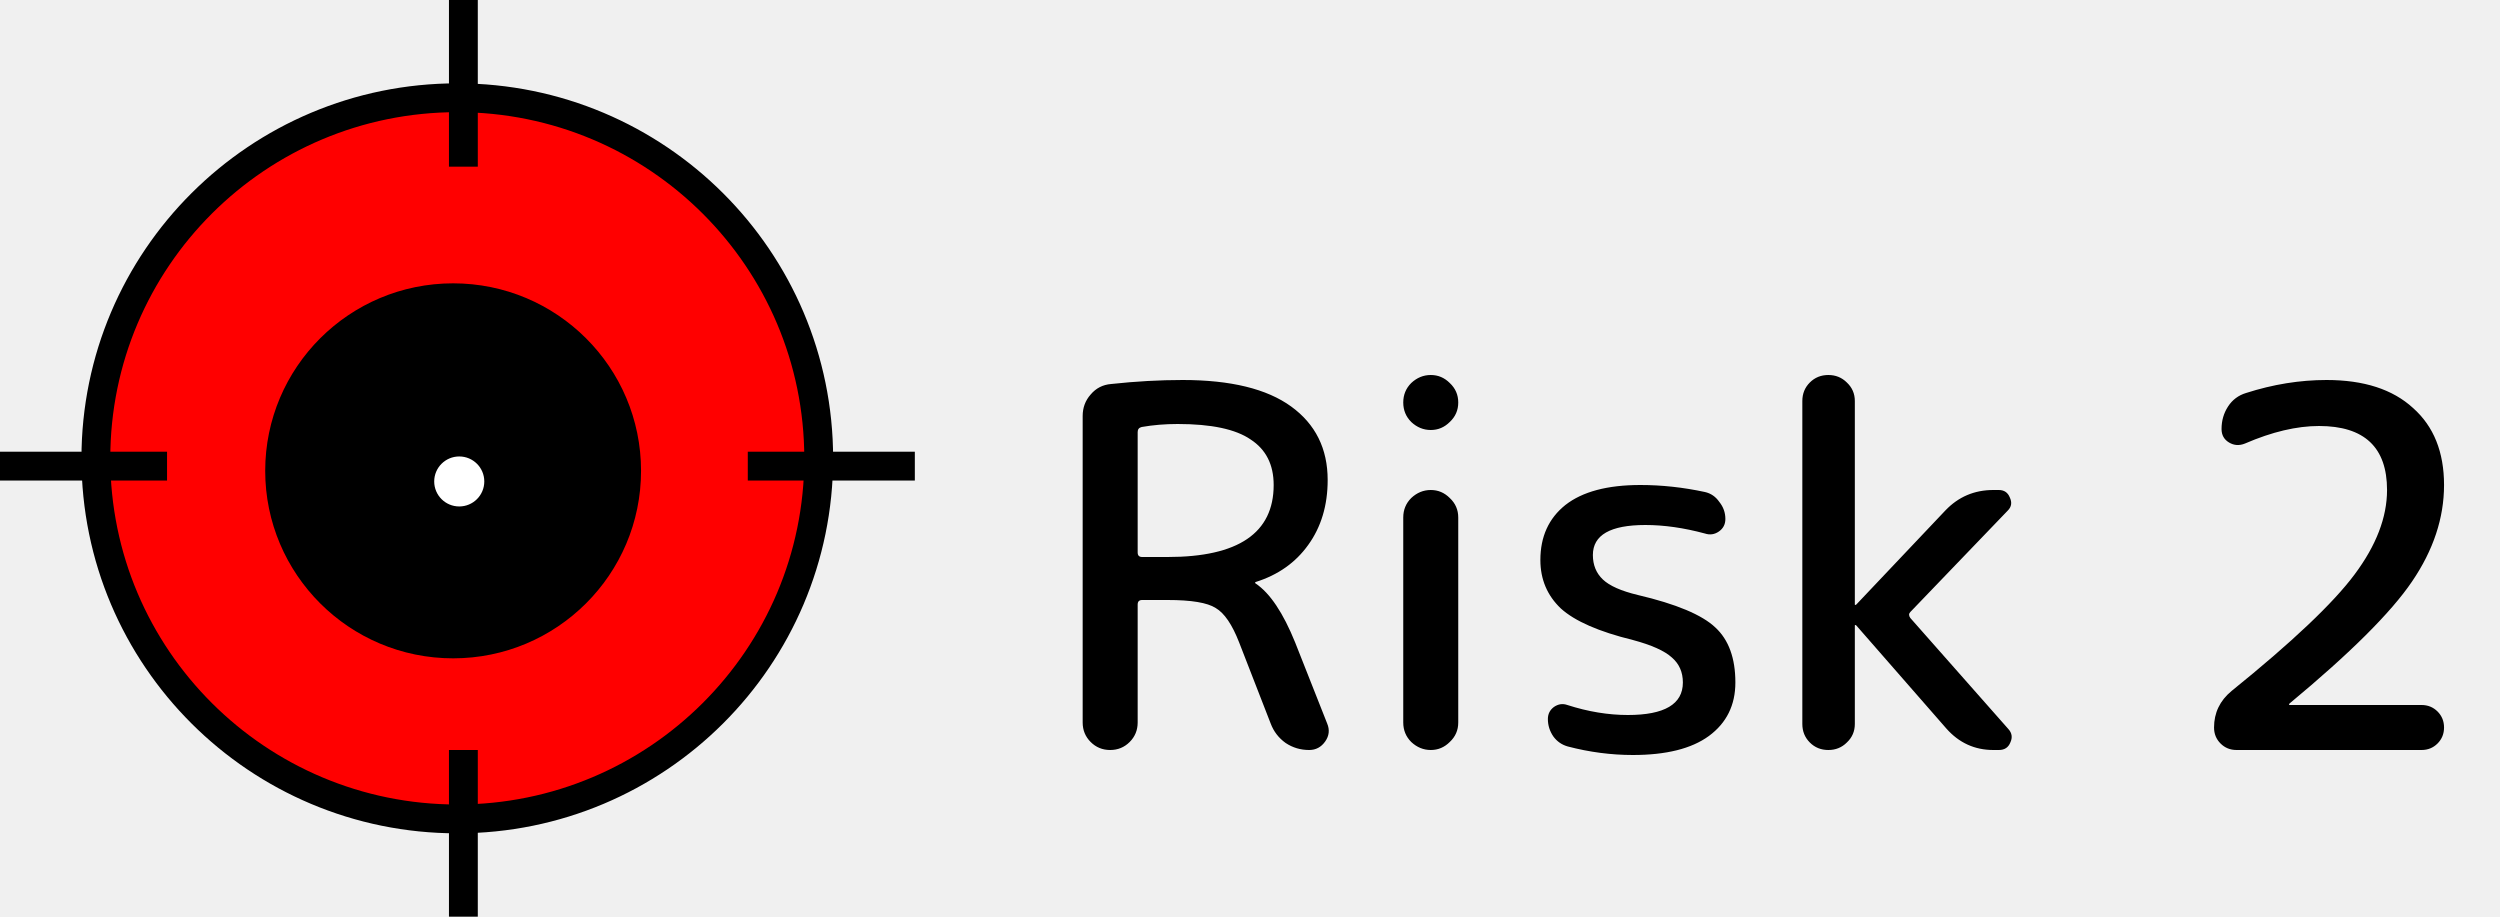
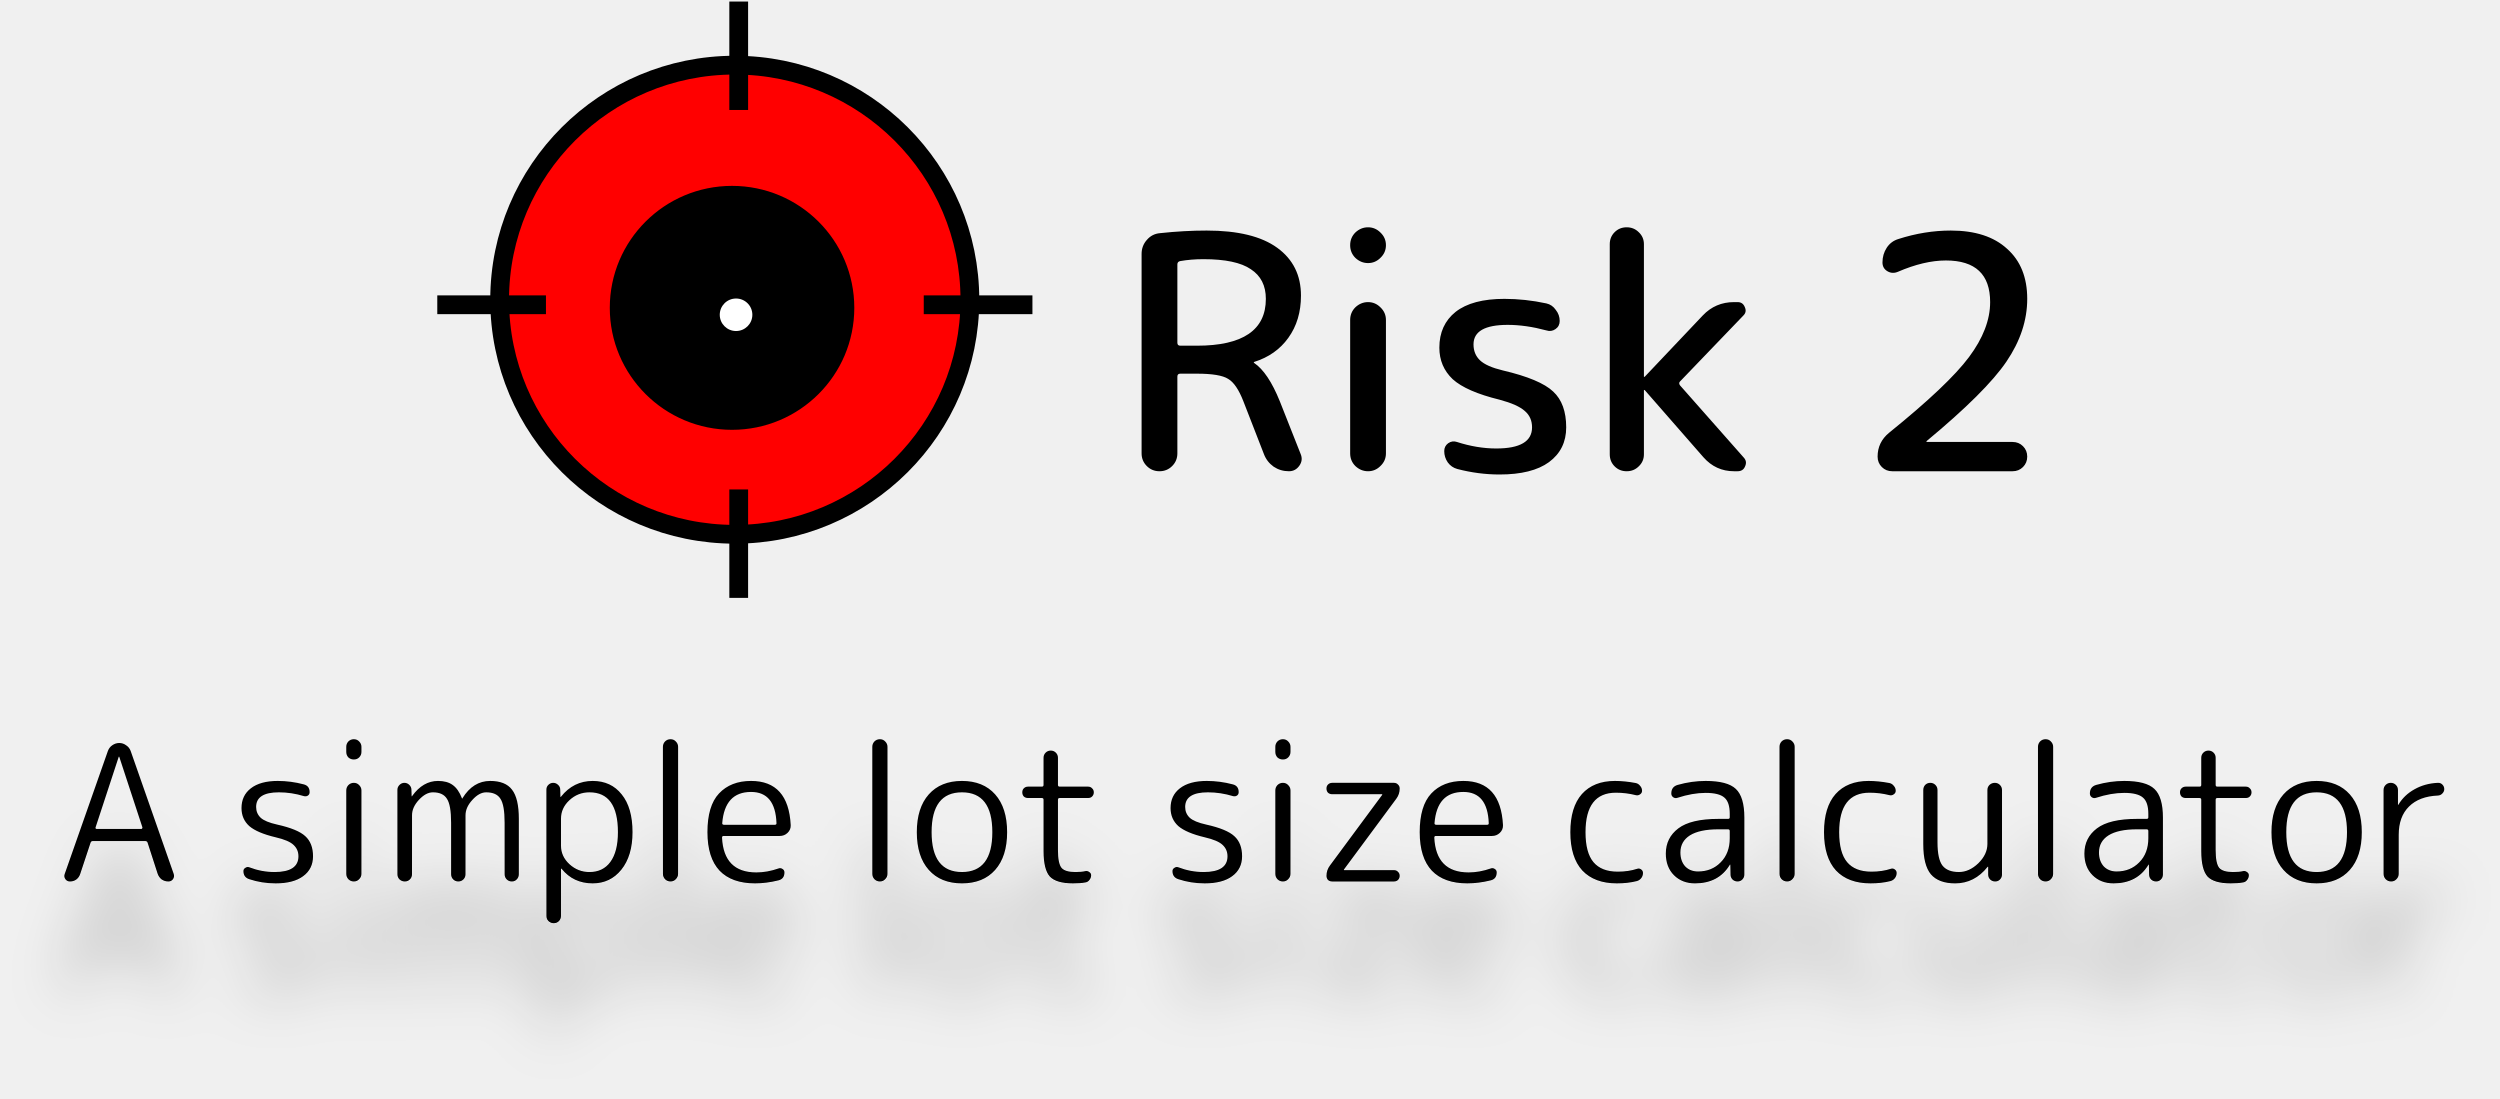
- <svg xmlns="http://www.w3.org/2000/svg" width="60" height="22" viewBox="0 0 60 22" fill="none">
-   <path d="M19.649 11C19.649 15.779 15.766 19.654 10.975 19.654C6.184 19.654 2.301 15.779 2.301 11C2.301 6.221 6.184 2.346 10.975 2.346C15.766 2.346 19.649 6.221 19.649 11Z" fill="#FF0000" stroke="black" stroke-width="0.692" />
-   <path d="M15.039 11.3C15.039 13.593 13.175 15.454 10.875 15.454C8.574 15.454 6.711 13.593 6.711 11.3C6.711 9.007 8.574 7.146 10.875 7.146C13.175 7.146 15.039 9.007 15.039 11.3Z" fill="black" stroke="black" stroke-width="0.692" />
-   <line x1="17.947" y1="11.187" x2="21.956" y2="11.187" stroke="black" stroke-width="0.692" />
-   <line x1="11.121" y1="18" x2="11.121" y2="22" stroke="black" stroke-width="0.692" />
-   <line y1="11.187" x2="4.009" y2="11.187" stroke="black" stroke-width="0.692" />
-   <line x1="11.121" x2="11.121" y2="4" stroke="black" stroke-width="0.692" />
-   <ellipse cx="11.022" cy="11.555" rx="0.601" ry="0.6" fill="white" />
-   <path d="M27.304 10.368V13.26C27.304 13.332 27.34 13.368 27.412 13.368H28.024C29.72 13.368 30.568 12.792 30.568 11.64C30.568 11.152 30.384 10.788 30.016 10.548C29.656 10.3 29.072 10.176 28.264 10.176C27.96 10.176 27.672 10.2 27.4 10.248C27.336 10.264 27.304 10.304 27.304 10.368ZM27.112 17.808C26.984 17.936 26.828 18 26.644 18C26.46 18 26.304 17.936 26.176 17.808C26.048 17.68 25.984 17.524 25.984 17.34V9.984C25.984 9.784 26.048 9.612 26.176 9.468C26.304 9.316 26.468 9.232 26.668 9.216C27.26 9.152 27.832 9.12 28.384 9.12C29.536 9.12 30.404 9.332 30.988 9.756C31.572 10.18 31.864 10.768 31.864 11.52C31.864 12.128 31.708 12.648 31.396 13.08C31.092 13.504 30.672 13.8 30.136 13.968C30.128 13.968 30.124 13.972 30.124 13.98C30.124 13.996 30.128 14.004 30.136 14.004C30.48 14.236 30.796 14.708 31.084 15.42L31.852 17.364C31.916 17.516 31.9 17.66 31.804 17.796C31.708 17.932 31.58 18 31.42 18C31.212 18 31.024 17.944 30.856 17.832C30.688 17.712 30.568 17.556 30.496 17.364L29.74 15.42C29.572 14.988 29.384 14.712 29.176 14.592C28.976 14.464 28.592 14.4 28.024 14.4H27.412C27.34 14.4 27.304 14.436 27.304 14.508V17.34C27.304 17.524 27.24 17.68 27.112 17.808ZM33.678 9.66C33.678 9.476 33.742 9.32 33.87 9.192C34.007 9.064 34.163 9 34.339 9C34.514 9 34.666 9.064 34.794 9.192C34.931 9.32 34.998 9.476 34.998 9.66C34.998 9.844 34.931 10 34.794 10.128C34.666 10.256 34.514 10.32 34.339 10.32C34.163 10.32 34.007 10.256 33.87 10.128C33.742 10 33.678 9.844 33.678 9.66ZM34.794 17.808C34.666 17.936 34.514 18 34.339 18C34.163 18 34.007 17.936 33.87 17.808C33.742 17.68 33.678 17.524 33.678 17.34V12.42C33.678 12.236 33.742 12.08 33.87 11.952C34.007 11.824 34.163 11.76 34.339 11.76C34.514 11.76 34.666 11.824 34.794 11.952C34.931 12.08 34.998 12.236 34.998 12.42V17.34C34.998 17.524 34.931 17.68 34.794 17.808ZM39.189 15.36C38.373 15.16 37.797 14.908 37.461 14.604C37.133 14.292 36.969 13.904 36.969 13.44C36.969 12.88 37.169 12.44 37.569 12.12C37.977 11.8 38.577 11.64 39.369 11.64C39.881 11.64 40.397 11.696 40.917 11.808C41.061 11.84 41.177 11.92 41.265 12.048C41.361 12.168 41.409 12.304 41.409 12.456C41.409 12.584 41.357 12.684 41.253 12.756C41.149 12.828 41.037 12.844 40.917 12.804C40.413 12.668 39.937 12.6 39.489 12.6C38.649 12.6 38.229 12.84 38.229 13.32C38.229 13.56 38.309 13.756 38.469 13.908C38.629 14.06 38.909 14.184 39.309 14.28C40.229 14.496 40.849 14.756 41.169 15.06C41.489 15.356 41.649 15.796 41.649 16.38C41.649 16.924 41.437 17.352 41.013 17.664C40.597 17.968 39.989 18.12 39.189 18.12C38.669 18.12 38.149 18.052 37.629 17.916C37.485 17.876 37.369 17.796 37.281 17.676C37.193 17.548 37.149 17.408 37.149 17.256C37.149 17.136 37.197 17.04 37.293 16.968C37.397 16.896 37.505 16.88 37.617 16.92C38.113 17.08 38.597 17.16 39.069 17.16C39.949 17.16 40.389 16.9 40.389 16.38C40.389 16.132 40.301 15.932 40.125 15.78C39.949 15.62 39.637 15.48 39.189 15.36ZM44.324 17.82C44.204 17.94 44.056 18 43.88 18C43.704 18 43.556 17.94 43.436 17.82C43.316 17.7 43.256 17.552 43.256 17.376V9.624C43.256 9.448 43.316 9.3 43.436 9.18C43.556 9.06 43.704 9 43.88 9C44.056 9 44.204 9.06 44.324 9.18C44.452 9.3 44.516 9.448 44.516 9.624V14.508C44.516 14.516 44.52 14.52 44.528 14.52L44.552 14.508L46.688 12.252C47 11.924 47.384 11.76 47.84 11.76H47.972C48.1 11.76 48.188 11.82 48.236 11.94C48.292 12.06 48.276 12.164 48.188 12.252L45.848 14.688C45.808 14.728 45.808 14.776 45.848 14.832L48.2 17.496C48.288 17.592 48.304 17.7 48.248 17.82C48.2 17.94 48.108 18 47.972 18H47.84C47.392 18 47.016 17.828 46.712 17.484L44.552 15.012C44.544 15.004 44.536 15 44.528 15C44.52 15 44.516 15.004 44.516 15.012V17.376C44.516 17.552 44.452 17.7 44.324 17.82ZM54.949 16.884C54.941 16.892 54.937 16.9 54.937 16.908C54.937 16.916 54.941 16.92 54.949 16.92H58.117C58.269 16.92 58.397 16.972 58.501 17.076C58.605 17.18 58.657 17.308 58.657 17.46C58.657 17.612 58.605 17.74 58.501 17.844C58.397 17.948 58.269 18 58.117 18H53.677C53.525 18 53.397 17.948 53.293 17.844C53.189 17.74 53.137 17.612 53.137 17.46C53.137 17.108 53.277 16.816 53.557 16.584C55.013 15.408 55.997 14.476 56.509 13.788C57.029 13.092 57.289 12.416 57.289 11.76C57.289 10.736 56.745 10.224 55.657 10.224C55.121 10.224 54.529 10.364 53.881 10.644C53.745 10.7 53.617 10.692 53.497 10.62C53.377 10.548 53.317 10.44 53.317 10.296C53.317 10.096 53.369 9.916 53.473 9.756C53.577 9.596 53.721 9.488 53.905 9.432C54.553 9.224 55.197 9.12 55.837 9.12C56.733 9.12 57.425 9.344 57.913 9.792C58.409 10.232 58.657 10.848 58.657 11.64C58.657 12.432 58.401 13.204 57.889 13.956C57.385 14.7 56.405 15.676 54.949 16.884Z" fill="black" />
+ <svg xmlns="http://www.w3.org/2000/svg" width="173" height="76" viewBox="0 0 173 76" fill="none">
+   <path d="M67.116 20.74C67.116 29.703 59.833 36.972 50.846 36.972C41.858 36.972 34.575 29.703 34.575 20.74C34.575 11.777 41.858 4.508 50.846 4.508C59.833 4.508 67.116 11.777 67.116 20.74Z" fill="#FF0000" stroke="black" stroke-width="1.299" />
+   <path d="M58.468 21.303C58.468 25.604 54.973 29.094 50.658 29.094C46.343 29.094 42.847 25.604 42.847 21.303C42.847 17.001 46.343 13.512 50.658 13.512C54.973 13.512 58.468 17.001 58.468 21.303Z" fill="black" stroke="black" stroke-width="1.299" />
+   <line x1="63.924" y1="21.09" x2="71.444" y2="21.09" stroke="black" stroke-width="1.299" />
+   <line x1="51.119" y1="33.87" x2="51.119" y2="41.373" stroke="black" stroke-width="1.299" />
+   <line x1="30.26" y1="21.09" x2="37.78" y2="21.09" stroke="black" stroke-width="1.299" />
+   <line x1="51.119" y1="0.107" x2="51.119" y2="7.61" stroke="black" stroke-width="1.299" />
+   <ellipse cx="50.935" cy="21.782" rx="1.128" ry="1.125" fill="white" />
+   <path d="M81.474 18.295V23.719C81.474 23.854 81.542 23.922 81.677 23.922H82.825C86.006 23.922 87.597 22.841 87.597 20.681C87.597 19.765 87.251 19.083 86.561 18.632C85.886 18.167 84.79 17.935 83.275 17.935C82.705 17.935 82.164 17.98 81.654 18.07C81.534 18.1 81.474 18.175 81.474 18.295ZM81.114 32.25C80.874 32.49 80.581 32.61 80.236 32.61C79.891 32.61 79.599 32.49 79.358 32.25C79.118 32.01 78.998 31.717 78.998 31.372V17.575C78.998 17.199 79.118 16.877 79.358 16.607C79.599 16.322 79.906 16.164 80.281 16.134C81.392 16.014 82.465 15.954 83.5 15.954C85.661 15.954 87.289 16.352 88.384 17.147C89.48 17.942 90.027 19.045 90.027 20.456C90.027 21.596 89.735 22.571 89.15 23.382C88.579 24.177 87.791 24.732 86.786 25.047C86.771 25.047 86.764 25.055 86.764 25.07C86.764 25.1 86.771 25.115 86.786 25.115C87.431 25.55 88.024 26.435 88.564 27.771L90.005 31.417C90.125 31.702 90.095 31.972 89.915 32.227C89.735 32.483 89.495 32.61 89.195 32.61C88.804 32.61 88.452 32.505 88.137 32.295C87.822 32.07 87.597 31.777 87.461 31.417L86.043 27.771C85.728 26.96 85.376 26.443 84.986 26.218C84.61 25.978 83.89 25.858 82.825 25.858H81.677C81.542 25.858 81.474 25.925 81.474 26.06V31.372C81.474 31.717 81.354 32.01 81.114 32.25ZM93.431 16.967C93.431 16.622 93.551 16.329 93.791 16.089C94.046 15.849 94.339 15.729 94.669 15.729C94.999 15.729 95.284 15.849 95.524 16.089C95.779 16.329 95.907 16.622 95.907 16.967C95.907 17.312 95.779 17.605 95.524 17.845C95.284 18.085 94.999 18.205 94.669 18.205C94.339 18.205 94.046 18.085 93.791 17.845C93.551 17.605 93.431 17.312 93.431 16.967ZM95.524 32.25C95.284 32.49 94.999 32.61 94.669 32.61C94.339 32.61 94.046 32.49 93.791 32.25C93.551 32.01 93.431 31.717 93.431 31.372V22.144C93.431 21.799 93.551 21.506 93.791 21.266C94.046 21.026 94.339 20.906 94.669 20.906C94.999 20.906 95.284 21.026 95.524 21.266C95.779 21.506 95.907 21.799 95.907 22.144V31.372C95.907 31.717 95.779 32.01 95.524 32.25ZM103.767 27.658C102.237 27.283 101.156 26.811 100.526 26.24C99.911 25.655 99.603 24.927 99.603 24.057C99.603 23.007 99.978 22.181 100.729 21.581C101.494 20.981 102.619 20.681 104.105 20.681C105.065 20.681 106.033 20.786 107.008 20.996C107.279 21.056 107.496 21.206 107.661 21.446C107.841 21.671 107.931 21.926 107.931 22.211C107.931 22.451 107.834 22.639 107.639 22.774C107.444 22.909 107.234 22.939 107.008 22.864C106.063 22.609 105.17 22.481 104.33 22.481C102.754 22.481 101.967 22.931 101.967 23.832C101.967 24.282 102.117 24.65 102.417 24.935C102.717 25.22 103.242 25.453 103.992 25.633C105.718 26.038 106.881 26.525 107.481 27.096C108.081 27.651 108.381 28.476 108.381 29.572C108.381 30.592 107.984 31.395 107.189 31.98C106.408 32.55 105.268 32.835 103.767 32.835C102.792 32.835 101.816 32.708 100.841 32.453C100.571 32.378 100.353 32.227 100.188 32.002C100.023 31.762 99.941 31.5 99.941 31.215C99.941 30.99 100.031 30.809 100.211 30.674C100.406 30.539 100.609 30.509 100.819 30.584C101.749 30.884 102.657 31.035 103.542 31.035C105.193 31.035 106.018 30.547 106.018 29.572C106.018 29.106 105.853 28.731 105.523 28.446C105.193 28.146 104.608 27.883 103.767 27.658ZM113.399 32.273C113.174 32.498 112.896 32.61 112.566 32.61C112.236 32.61 111.958 32.498 111.733 32.273C111.508 32.047 111.395 31.77 111.395 31.44V16.899C111.395 16.569 111.508 16.291 111.733 16.066C111.958 15.841 112.236 15.729 112.566 15.729C112.896 15.729 113.174 15.841 113.399 16.066C113.639 16.291 113.759 16.569 113.759 16.899V26.06C113.759 26.075 113.766 26.083 113.781 26.083L113.826 26.06L117.833 21.829C118.418 21.213 119.138 20.906 119.994 20.906H120.241C120.481 20.906 120.646 21.018 120.737 21.243C120.842 21.468 120.812 21.663 120.646 21.829L116.257 26.398C116.182 26.473 116.182 26.563 116.257 26.668L120.669 31.665C120.834 31.845 120.864 32.047 120.759 32.273C120.669 32.498 120.496 32.61 120.241 32.61H119.994C119.153 32.61 118.448 32.288 117.878 31.642L113.826 27.006C113.811 26.991 113.796 26.983 113.781 26.983C113.766 26.983 113.759 26.991 113.759 27.006V31.44C113.759 31.77 113.639 32.047 113.399 32.273ZM133.328 30.517C133.313 30.532 133.306 30.547 133.306 30.562C133.306 30.577 133.313 30.584 133.328 30.584H139.271C139.556 30.584 139.796 30.682 139.991 30.877C140.186 31.072 140.284 31.312 140.284 31.597C140.284 31.882 140.186 32.123 139.991 32.318C139.796 32.513 139.556 32.61 139.271 32.61H130.943C130.657 32.61 130.417 32.513 130.222 32.318C130.027 32.123 129.93 31.882 129.93 31.597C129.93 30.937 130.192 30.389 130.717 29.954C133.448 27.748 135.294 26 136.255 24.71C137.23 23.404 137.718 22.136 137.718 20.906C137.718 18.985 136.697 18.025 134.656 18.025C133.651 18.025 132.541 18.287 131.325 18.812C131.07 18.918 130.83 18.902 130.605 18.767C130.38 18.632 130.267 18.43 130.267 18.16C130.267 17.785 130.365 17.447 130.56 17.147C130.755 16.847 131.025 16.644 131.37 16.539C132.586 16.149 133.794 15.954 134.994 15.954C136.675 15.954 137.973 16.374 138.888 17.214C139.818 18.04 140.284 19.195 140.284 20.681C140.284 22.166 139.803 23.614 138.843 25.025C137.898 26.42 136.059 28.251 133.328 30.517Z" fill="black" />
+   <g filter="url(#filter0_d_88_163)">
+     <path d="M8.215 52.374L6.613 57.258C6.604 57.284 6.608 57.31 6.626 57.337C6.644 57.354 6.665 57.363 6.692 57.363H9.777C9.803 57.363 9.821 57.354 9.83 57.337C9.847 57.31 9.856 57.284 9.856 57.258L8.254 52.374C8.254 52.365 8.25 52.361 8.241 52.361C8.223 52.361 8.215 52.365 8.215 52.374ZM4.84 61C4.709 61 4.604 60.947 4.525 60.842C4.446 60.729 4.429 60.611 4.473 60.488L7.466 51.967C7.528 51.8 7.628 51.669 7.768 51.573C7.917 51.468 8.079 51.415 8.254 51.415C8.429 51.415 8.587 51.468 8.727 51.573C8.876 51.669 8.981 51.8 9.042 51.967L12.022 60.475C12.066 60.606 12.049 60.729 11.97 60.842C11.891 60.947 11.786 61 11.655 61C11.48 61 11.322 60.952 11.182 60.856C11.051 60.751 10.959 60.619 10.906 60.462L10.21 58.308C10.184 58.238 10.132 58.203 10.053 58.203H6.416C6.346 58.203 6.298 58.238 6.271 58.308L5.549 60.488C5.497 60.645 5.405 60.772 5.274 60.869C5.151 60.956 5.007 61 4.84 61ZM19.076 57.941C18.227 57.739 17.618 57.481 17.251 57.166C16.892 56.842 16.712 56.426 16.712 55.919C16.712 55.341 16.927 54.886 17.356 54.553C17.794 54.212 18.415 54.041 19.22 54.041C19.824 54.041 20.424 54.12 21.019 54.278C21.29 54.347 21.426 54.527 21.426 54.816C21.426 54.921 21.387 55 21.308 55.052C21.229 55.105 21.137 55.118 21.032 55.092C20.454 54.916 19.877 54.829 19.299 54.829C18.249 54.829 17.724 55.166 17.724 55.84C17.724 56.138 17.828 56.387 18.039 56.588C18.249 56.781 18.629 56.938 19.181 57.061C20.126 57.271 20.774 57.538 21.124 57.862C21.483 58.186 21.662 58.65 21.662 59.254C21.662 59.84 21.435 60.3 20.98 60.632C20.533 60.965 19.899 61.131 19.076 61.131C18.437 61.131 17.828 61.035 17.251 60.842C16.979 60.755 16.844 60.567 16.844 60.278C16.844 60.182 16.887 60.107 16.975 60.055C17.063 59.993 17.154 59.98 17.251 60.015C17.82 60.234 18.402 60.343 18.997 60.343C20.1 60.343 20.651 59.98 20.651 59.254C20.651 58.939 20.538 58.676 20.31 58.466C20.091 58.256 19.68 58.081 19.076 57.941ZM24.854 60.842C24.758 60.947 24.635 61 24.486 61C24.337 61 24.211 60.947 24.105 60.842C24.009 60.737 23.961 60.615 23.961 60.475V54.698C23.961 54.558 24.009 54.435 24.105 54.33C24.211 54.225 24.337 54.172 24.486 54.172C24.635 54.172 24.758 54.225 24.854 54.33C24.959 54.435 25.012 54.558 25.012 54.698V60.475C25.012 60.615 24.959 60.737 24.854 60.842ZM24.854 52.413C24.758 52.509 24.635 52.557 24.486 52.557C24.337 52.557 24.211 52.509 24.105 52.413C24.009 52.308 23.961 52.181 23.961 52.032V51.678C23.961 51.538 24.009 51.415 24.105 51.31C24.211 51.205 24.337 51.153 24.486 51.153C24.635 51.153 24.758 51.205 24.854 51.31C24.959 51.415 25.012 51.538 25.012 51.678V52.032C25.012 52.181 24.959 52.308 24.854 52.413ZM28.367 60.856C28.271 60.952 28.153 61 28.013 61C27.873 61 27.75 60.952 27.645 60.856C27.549 60.759 27.5 60.641 27.5 60.501V54.658C27.5 54.527 27.549 54.413 27.645 54.317C27.741 54.221 27.855 54.172 27.986 54.172C28.118 54.172 28.231 54.221 28.328 54.317C28.424 54.413 28.472 54.527 28.472 54.658L28.485 55.092C28.485 55.1 28.49 55.105 28.498 55.105C28.516 55.105 28.525 55.096 28.525 55.078C29.024 54.387 29.619 54.041 30.31 54.041C30.73 54.041 31.067 54.133 31.321 54.317C31.584 54.501 31.798 54.807 31.965 55.236C31.965 55.254 31.969 55.262 31.978 55.262C31.995 55.262 32.004 55.254 32.004 55.236C32.494 54.439 33.133 54.041 33.921 54.041C34.621 54.041 35.125 54.242 35.431 54.645C35.746 55.048 35.904 55.722 35.904 56.667V60.501C35.904 60.641 35.856 60.759 35.759 60.856C35.672 60.952 35.558 61 35.418 61C35.278 61 35.16 60.952 35.063 60.856C34.967 60.759 34.919 60.641 34.919 60.501V56.93C34.919 56.116 34.823 55.564 34.63 55.275C34.446 54.978 34.118 54.829 33.645 54.829C33.322 54.829 33.002 55.004 32.687 55.354C32.372 55.696 32.214 56.05 32.214 56.418V60.501C32.214 60.641 32.166 60.759 32.07 60.856C31.974 60.952 31.855 61 31.715 61C31.575 61 31.457 60.952 31.361 60.856C31.265 60.759 31.216 60.641 31.216 60.501V56.93C31.216 56.116 31.12 55.564 30.927 55.275C30.744 54.978 30.42 54.829 29.956 54.829C29.632 54.829 29.308 55.004 28.984 55.354C28.669 55.696 28.512 56.05 28.512 56.418V60.501C28.512 60.641 28.463 60.759 28.367 60.856ZM38.821 56.654V58.518C38.821 59.017 39.018 59.446 39.411 59.805C39.805 60.164 40.265 60.343 40.79 60.343C41.412 60.343 41.893 60.111 42.234 59.648C42.584 59.175 42.76 58.488 42.76 57.586C42.76 55.748 42.103 54.829 40.79 54.829C40.256 54.829 39.792 55.013 39.398 55.38C39.013 55.739 38.821 56.164 38.821 56.654ZM38.676 63.744C38.58 63.84 38.462 63.889 38.322 63.889C38.182 63.889 38.059 63.84 37.954 63.744C37.858 63.648 37.81 63.53 37.81 63.39V54.645C37.81 54.514 37.853 54.404 37.941 54.317C38.037 54.221 38.151 54.172 38.282 54.172C38.414 54.172 38.527 54.221 38.624 54.317C38.72 54.404 38.768 54.514 38.768 54.645L38.781 55.144C38.781 55.153 38.786 55.157 38.794 55.157L38.821 55.131C39.398 54.404 40.129 54.041 41.013 54.041C41.862 54.041 42.532 54.352 43.022 54.973C43.521 55.586 43.771 56.457 43.771 57.586C43.771 58.68 43.512 59.547 42.996 60.186C42.488 60.816 41.827 61.131 41.013 61.131C40.12 61.131 39.403 60.794 38.86 60.12C38.851 60.111 38.843 60.107 38.834 60.107C38.825 60.107 38.821 60.111 38.821 60.12V63.39C38.821 63.53 38.773 63.648 38.676 63.744ZM46.767 60.842C46.671 60.947 46.548 61 46.4 61C46.251 61 46.124 60.947 46.019 60.842C45.922 60.737 45.874 60.615 45.874 60.475V51.678C45.874 51.538 45.922 51.415 46.019 51.31C46.124 51.205 46.251 51.153 46.4 51.153C46.548 51.153 46.671 51.205 46.767 51.31C46.872 51.415 46.925 51.538 46.925 51.678V60.475C46.925 60.615 46.872 60.737 46.767 60.842ZM51.974 54.803C50.757 54.803 50.092 55.525 49.978 56.969C49.978 57.039 50.018 57.074 50.096 57.074H53.628C53.698 57.074 53.733 57.039 53.733 56.969C53.681 55.525 53.094 54.803 51.974 54.803ZM52.25 61.131C51.173 61.131 50.355 60.838 49.794 60.252C49.234 59.656 48.954 58.768 48.954 57.586C48.954 56.37 49.221 55.477 49.755 54.908C50.298 54.33 51.037 54.041 51.974 54.041C53.698 54.041 54.613 55.061 54.718 57.1C54.727 57.31 54.653 57.49 54.495 57.639C54.346 57.779 54.167 57.849 53.957 57.849H50.07C50 57.849 49.965 57.888 49.965 57.967C50.044 59.569 50.836 60.37 52.342 60.37C52.841 60.37 53.353 60.278 53.878 60.094C53.974 60.059 54.066 60.072 54.154 60.133C54.241 60.186 54.285 60.265 54.285 60.37C54.285 60.667 54.149 60.851 53.878 60.921C53.318 61.061 52.775 61.131 52.25 61.131ZM61.256 60.842C61.16 60.947 61.037 61 60.889 61C60.74 61 60.613 60.947 60.508 60.842C60.411 60.737 60.363 60.615 60.363 60.475V51.678C60.363 51.538 60.411 51.415 60.508 51.31C60.613 51.205 60.74 51.153 60.889 51.153C61.037 51.153 61.16 51.205 61.256 51.31C61.361 51.415 61.414 51.538 61.414 51.678V60.475C61.414 60.615 61.361 60.737 61.256 60.842ZM68.669 57.586C68.669 55.748 67.969 54.829 66.568 54.829C65.168 54.829 64.467 55.748 64.467 57.586C64.467 59.424 65.168 60.343 66.568 60.343C67.969 60.343 68.669 59.424 68.669 57.586ZM68.866 60.199C68.314 60.821 67.549 61.131 66.568 61.131C65.588 61.131 64.822 60.821 64.27 60.199C63.719 59.578 63.443 58.707 63.443 57.586C63.443 56.466 63.719 55.595 64.27 54.973C64.822 54.352 65.588 54.041 66.568 54.041C67.549 54.041 68.314 54.352 68.866 54.973C69.417 55.595 69.693 56.466 69.693 57.586C69.693 58.707 69.417 59.578 68.866 60.199ZM71.136 55.223C71.022 55.223 70.926 55.188 70.847 55.118C70.777 55.039 70.742 54.943 70.742 54.829C70.742 54.715 70.777 54.623 70.847 54.553C70.926 54.474 71.022 54.435 71.136 54.435H72.095C72.173 54.435 72.213 54.396 72.213 54.317V52.439C72.213 52.299 72.261 52.181 72.357 52.085C72.453 51.989 72.572 51.94 72.712 51.94C72.852 51.94 72.97 51.989 73.066 52.085C73.162 52.181 73.211 52.299 73.211 52.439V54.317C73.211 54.396 73.25 54.435 73.329 54.435H75.298C75.412 54.435 75.504 54.474 75.574 54.553C75.653 54.623 75.692 54.715 75.692 54.829C75.692 54.943 75.653 55.039 75.574 55.118C75.504 55.188 75.412 55.223 75.298 55.223H73.329C73.25 55.223 73.211 55.262 73.211 55.341V58.807C73.211 59.438 73.294 59.853 73.46 60.055C73.626 60.247 73.946 60.343 74.419 60.343C74.699 60.343 74.931 60.322 75.114 60.278C75.211 60.26 75.298 60.282 75.377 60.343C75.465 60.396 75.508 60.47 75.508 60.567C75.508 60.689 75.469 60.799 75.39 60.895C75.32 60.991 75.228 61.048 75.114 61.066C74.887 61.109 74.598 61.131 74.248 61.131C73.478 61.131 72.944 60.974 72.646 60.659C72.357 60.335 72.213 59.748 72.213 58.899V55.341C72.213 55.262 72.173 55.223 72.095 55.223H71.136ZM83.366 57.941C82.517 57.739 81.909 57.481 81.541 57.166C81.183 56.842 81.003 56.426 81.003 55.919C81.003 55.341 81.218 54.886 81.646 54.553C82.084 54.212 82.706 54.041 83.511 54.041C84.115 54.041 84.714 54.12 85.31 54.278C85.581 54.347 85.717 54.527 85.717 54.816C85.717 54.921 85.677 55 85.599 55.052C85.52 55.105 85.428 55.118 85.323 55.092C84.745 54.916 84.167 54.829 83.59 54.829C82.539 54.829 82.014 55.166 82.014 55.84C82.014 56.138 82.119 56.387 82.329 56.588C82.539 56.781 82.92 56.938 83.472 57.061C84.417 57.271 85.065 57.538 85.415 57.862C85.774 58.186 85.953 58.65 85.953 59.254C85.953 59.84 85.725 60.3 85.27 60.632C84.824 60.965 84.189 61.131 83.366 61.131C82.727 61.131 82.119 61.035 81.541 60.842C81.27 60.755 81.134 60.567 81.134 60.278C81.134 60.182 81.178 60.107 81.266 60.055C81.353 59.993 81.445 59.98 81.541 60.015C82.11 60.234 82.692 60.343 83.288 60.343C84.391 60.343 84.942 59.98 84.942 59.254C84.942 58.939 84.828 58.676 84.601 58.466C84.382 58.256 83.97 58.081 83.366 57.941ZM89.144 60.842C89.048 60.947 88.926 61 88.777 61C88.628 61 88.501 60.947 88.396 60.842C88.3 60.737 88.252 60.615 88.252 60.475V54.698C88.252 54.558 88.3 54.435 88.396 54.33C88.501 54.225 88.628 54.172 88.777 54.172C88.926 54.172 89.048 54.225 89.144 54.33C89.249 54.435 89.302 54.558 89.302 54.698V60.475C89.302 60.615 89.249 60.737 89.144 60.842ZM89.144 52.413C89.048 52.509 88.926 52.557 88.777 52.557C88.628 52.557 88.501 52.509 88.396 52.413C88.3 52.308 88.252 52.181 88.252 52.032V51.678C88.252 51.538 88.3 51.415 88.396 51.31C88.501 51.205 88.628 51.153 88.777 51.153C88.926 51.153 89.048 51.205 89.144 51.31C89.249 51.415 89.302 51.538 89.302 51.678V52.032C89.302 52.181 89.249 52.308 89.144 52.413ZM92.028 59.897L95.651 55V54.973C95.651 54.965 95.647 54.96 95.638 54.96H92.185C92.071 54.96 91.975 54.925 91.896 54.855C91.826 54.776 91.791 54.68 91.791 54.566C91.791 54.453 91.826 54.361 91.896 54.291C91.975 54.212 92.071 54.172 92.185 54.172H96.465C96.579 54.172 96.671 54.212 96.741 54.291C96.82 54.361 96.859 54.453 96.859 54.566C96.859 54.829 96.781 55.065 96.623 55.275L92.999 60.173V60.199C92.999 60.208 93.003 60.212 93.012 60.212H96.465C96.579 60.212 96.671 60.252 96.741 60.33C96.82 60.4 96.859 60.492 96.859 60.606C96.859 60.72 96.82 60.816 96.741 60.895C96.671 60.965 96.579 61 96.465 61H92.185C92.071 61 91.975 60.965 91.896 60.895C91.826 60.816 91.791 60.72 91.791 60.606C91.791 60.343 91.87 60.107 92.028 59.897ZM101.263 54.803C100.046 54.803 99.381 55.525 99.267 56.969C99.267 57.039 99.306 57.074 99.385 57.074H102.917C102.987 57.074 103.022 57.039 103.022 56.969C102.97 55.525 102.383 54.803 101.263 54.803ZM101.538 61.131C100.462 61.131 99.643 60.838 99.083 60.252C98.523 59.656 98.243 58.768 98.243 57.586C98.243 56.37 98.51 55.477 99.044 54.908C99.586 54.33 100.326 54.041 101.263 54.041C102.987 54.041 103.902 55.061 104.007 57.1C104.016 57.31 103.941 57.49 103.784 57.639C103.635 57.779 103.455 57.849 103.245 57.849H99.359C99.289 57.849 99.254 57.888 99.254 57.967C99.332 59.569 100.125 60.37 101.63 60.37C102.129 60.37 102.641 60.278 103.166 60.094C103.263 60.059 103.355 60.072 103.442 60.133C103.53 60.186 103.573 60.265 103.573 60.37C103.573 60.667 103.438 60.851 103.166 60.921C102.606 61.061 102.064 61.131 101.538 61.131ZM111.884 61.131C110.851 61.131 110.055 60.834 109.494 60.239C108.943 59.635 108.667 58.75 108.667 57.586C108.667 56.431 108.934 55.551 109.468 54.947C110.011 54.343 110.772 54.041 111.753 54.041C112.208 54.041 112.689 54.089 113.197 54.186C113.32 54.212 113.42 54.278 113.499 54.383C113.587 54.479 113.63 54.593 113.63 54.724C113.63 54.829 113.582 54.912 113.486 54.973C113.398 55.035 113.302 55.052 113.197 55.026C112.751 54.912 112.291 54.855 111.818 54.855C110.418 54.855 109.718 55.766 109.718 57.586C109.718 58.532 109.901 59.223 110.269 59.661C110.637 60.098 111.197 60.317 111.95 60.317C112.44 60.317 112.886 60.252 113.289 60.12C113.385 60.085 113.477 60.098 113.565 60.16C113.652 60.221 113.696 60.304 113.696 60.409C113.696 60.541 113.657 60.659 113.578 60.764C113.499 60.869 113.394 60.939 113.263 60.974C112.851 61.079 112.392 61.131 111.884 61.131ZM118.911 57.389C118.044 57.389 117.388 57.529 116.941 57.809C116.504 58.09 116.285 58.483 116.285 58.991C116.285 59.385 116.394 59.705 116.613 59.95C116.841 60.186 117.138 60.304 117.506 60.304C118.136 60.304 118.657 60.094 119.068 59.674C119.488 59.254 119.698 58.698 119.698 58.006V57.507C119.698 57.429 119.659 57.389 119.58 57.389H118.911ZM117.296 61.131C116.7 61.131 116.215 60.943 115.838 60.567C115.462 60.19 115.274 59.691 115.274 59.07C115.274 58.343 115.563 57.761 116.14 57.324C116.718 56.886 117.641 56.667 118.911 56.667H119.58C119.659 56.667 119.698 56.632 119.698 56.562V56.313C119.698 55.779 119.576 55.407 119.331 55.197C119.086 54.978 118.652 54.868 118.031 54.868C117.427 54.868 116.775 54.982 116.075 55.21C115.97 55.245 115.873 55.232 115.786 55.17C115.698 55.109 115.654 55.022 115.654 54.908C115.654 54.601 115.799 54.404 116.088 54.317C116.736 54.133 117.383 54.041 118.031 54.041C119.038 54.041 119.734 54.225 120.119 54.593C120.513 54.96 120.71 55.621 120.71 56.575V60.527C120.71 60.659 120.661 60.772 120.565 60.869C120.478 60.956 120.368 61 120.237 61C120.106 61 119.992 60.956 119.895 60.869C119.799 60.772 119.751 60.659 119.751 60.527L119.738 59.845C119.738 59.836 119.734 59.831 119.725 59.831C119.707 59.831 119.698 59.84 119.698 59.858C119.182 60.707 118.381 61.131 117.296 61.131ZM124.034 60.842C123.937 60.947 123.815 61 123.666 61C123.517 61 123.39 60.947 123.285 60.842C123.189 60.737 123.141 60.615 123.141 60.475V51.678C123.141 51.538 123.189 51.415 123.285 51.31C123.39 51.205 123.517 51.153 123.666 51.153C123.815 51.153 123.937 51.205 124.034 51.31C124.139 51.415 124.191 51.538 124.191 51.678V60.475C124.191 60.615 124.139 60.737 124.034 60.842ZM129.438 61.131C128.405 61.131 127.608 60.834 127.048 60.239C126.497 59.635 126.221 58.75 126.221 57.586C126.221 56.431 126.488 55.551 127.022 54.947C127.564 54.343 128.326 54.041 129.306 54.041C129.762 54.041 130.243 54.089 130.751 54.186C130.873 54.212 130.974 54.278 131.053 54.383C131.14 54.479 131.184 54.593 131.184 54.724C131.184 54.829 131.136 54.912 131.039 54.973C130.952 55.035 130.856 55.052 130.751 55.026C130.304 54.912 129.845 54.855 129.372 54.855C127.971 54.855 127.271 55.766 127.271 57.586C127.271 58.532 127.455 59.223 127.823 59.661C128.19 60.098 128.751 60.317 129.503 60.317C129.993 60.317 130.44 60.252 130.843 60.12C130.939 60.085 131.031 60.098 131.118 60.16C131.206 60.221 131.25 60.304 131.25 60.409C131.25 60.541 131.21 60.659 131.131 60.764C131.053 60.869 130.948 60.939 130.816 60.974C130.405 61.079 129.945 61.131 129.438 61.131ZM135.296 61.131C134.534 61.131 133.974 60.921 133.615 60.501C133.265 60.081 133.09 59.385 133.09 58.413V54.671C133.09 54.531 133.134 54.413 133.221 54.317C133.318 54.221 133.436 54.172 133.576 54.172C133.716 54.172 133.834 54.221 133.93 54.317C134.027 54.413 134.075 54.531 134.075 54.671V58.282C134.075 59.07 134.193 59.613 134.429 59.91C134.666 60.199 135.042 60.343 135.558 60.343C136.031 60.343 136.477 60.142 136.898 59.739C137.318 59.328 137.528 58.882 137.528 58.4V54.671C137.528 54.531 137.576 54.413 137.672 54.317C137.777 54.221 137.9 54.172 138.04 54.172C138.18 54.172 138.298 54.221 138.394 54.317C138.491 54.413 138.539 54.531 138.539 54.671V60.527C138.539 60.659 138.491 60.772 138.394 60.869C138.307 60.956 138.197 61 138.066 61C137.935 61 137.821 60.956 137.725 60.869C137.629 60.772 137.58 60.659 137.58 60.527V59.989C137.58 59.98 137.576 59.976 137.567 59.976C137.558 59.976 137.55 59.98 137.541 59.989C136.937 60.751 136.189 61.131 135.296 61.131ZM141.921 60.842C141.824 60.947 141.702 61 141.553 61C141.404 61 141.277 60.947 141.172 60.842C141.076 60.737 141.028 60.615 141.028 60.475V51.678C141.028 51.538 141.076 51.415 141.172 51.31C141.277 51.205 141.404 51.153 141.553 51.153C141.702 51.153 141.824 51.205 141.921 51.31C142.026 51.415 142.078 51.538 142.078 51.678V60.475C142.078 60.615 142.026 60.737 141.921 60.842ZM147.876 57.389C147.009 57.389 146.353 57.529 145.907 57.809C145.469 58.09 145.25 58.483 145.25 58.991C145.25 59.385 145.359 59.705 145.578 59.95C145.806 60.186 146.104 60.304 146.471 60.304C147.101 60.304 147.622 60.094 148.034 59.674C148.454 59.254 148.664 58.698 148.664 58.006V57.507C148.664 57.429 148.624 57.389 148.546 57.389H147.876ZM146.261 61.131C145.666 61.131 145.18 60.943 144.804 60.567C144.427 60.19 144.239 59.691 144.239 59.07C144.239 58.343 144.528 57.761 145.106 57.324C145.683 56.886 146.607 56.667 147.876 56.667H148.546C148.624 56.667 148.664 56.632 148.664 56.562V56.313C148.664 55.779 148.541 55.407 148.296 55.197C148.051 54.978 147.618 54.868 146.996 54.868C146.392 54.868 145.74 54.982 145.04 55.21C144.935 55.245 144.839 55.232 144.751 55.17C144.664 55.109 144.62 55.022 144.62 54.908C144.62 54.601 144.764 54.404 145.053 54.317C145.701 54.133 146.349 54.041 146.996 54.041C148.003 54.041 148.699 54.225 149.084 54.593C149.478 54.96 149.675 55.621 149.675 56.575V60.527C149.675 60.659 149.627 60.772 149.53 60.869C149.443 60.956 149.333 61 149.202 61C149.071 61 148.957 60.956 148.861 60.869C148.765 60.772 148.716 60.659 148.716 60.527L148.703 59.845C148.703 59.836 148.699 59.831 148.69 59.831C148.673 59.831 148.664 59.84 148.664 59.858C148.147 60.707 147.346 61.131 146.261 61.131ZM151.249 55.223C151.135 55.223 151.039 55.188 150.96 55.118C150.89 55.039 150.855 54.943 150.855 54.829C150.855 54.715 150.89 54.623 150.96 54.553C151.039 54.474 151.135 54.435 151.249 54.435H152.208C152.287 54.435 152.326 54.396 152.326 54.317V52.439C152.326 52.299 152.374 52.181 152.47 52.085C152.567 51.989 152.685 51.94 152.825 51.94C152.965 51.94 153.083 51.989 153.179 52.085C153.276 52.181 153.324 52.299 153.324 52.439V54.317C153.324 54.396 153.363 54.435 153.442 54.435H155.411C155.525 54.435 155.617 54.474 155.687 54.553C155.766 54.623 155.805 54.715 155.805 54.829C155.805 54.943 155.766 55.039 155.687 55.118C155.617 55.188 155.525 55.223 155.411 55.223H153.442C153.363 55.223 153.324 55.262 153.324 55.341V58.807C153.324 59.438 153.407 59.853 153.573 60.055C153.74 60.247 154.059 60.343 154.532 60.343C154.812 60.343 155.044 60.322 155.228 60.278C155.324 60.26 155.411 60.282 155.49 60.343C155.578 60.396 155.622 60.47 155.622 60.567C155.622 60.689 155.582 60.799 155.503 60.895C155.433 60.991 155.341 61.048 155.228 61.066C155 61.109 154.711 61.131 154.361 61.131C153.591 61.131 153.057 60.974 152.759 60.659C152.47 60.335 152.326 59.748 152.326 58.899V55.341C152.326 55.262 152.287 55.223 152.208 55.223H151.249ZM162.412 57.586C162.412 55.748 161.712 54.829 160.311 54.829C158.911 54.829 158.211 55.748 158.211 57.586C158.211 59.424 158.911 60.343 160.311 60.343C161.712 60.343 162.412 59.424 162.412 57.586ZM162.609 60.199C162.058 60.821 161.292 61.131 160.311 61.131C159.331 61.131 158.565 60.821 158.014 60.199C157.462 59.578 157.186 58.707 157.186 57.586C157.186 56.466 157.462 55.595 158.014 54.973C158.565 54.352 159.331 54.041 160.311 54.041C161.292 54.041 162.058 54.352 162.609 54.973C163.161 55.595 163.436 56.466 163.436 57.586C163.436 58.707 163.161 59.578 162.609 60.199ZM165.835 60.842C165.738 60.947 165.616 61 165.467 61C165.318 61 165.191 60.947 165.086 60.842C164.99 60.737 164.942 60.615 164.942 60.475V54.671C164.942 54.531 164.99 54.413 165.086 54.317C165.183 54.221 165.301 54.172 165.441 54.172C165.581 54.172 165.699 54.221 165.795 54.317C165.892 54.413 165.94 54.531 165.94 54.671V55.682C165.94 55.691 165.944 55.696 165.953 55.696C165.97 55.696 165.979 55.687 165.979 55.669C166.242 55.232 166.609 54.881 167.082 54.619C167.563 54.347 168.102 54.199 168.697 54.172C168.82 54.164 168.925 54.203 169.012 54.291C169.1 54.378 169.143 54.483 169.143 54.606C169.143 54.719 169.1 54.82 169.012 54.908C168.933 54.995 168.833 55.043 168.71 55.052C167.844 55.087 167.174 55.341 166.701 55.814C166.229 56.278 165.992 56.93 165.992 57.77V60.475C165.992 60.615 165.94 60.737 165.835 60.842Z" fill="black" />
+   </g>
+   <defs>
+     <filter id="filter0_d_88_163" x="0.656" y="51.153" width="172.239" height="23.99" filterUnits="userSpaceOnUse" color-interpolation-filters="sRGB">
+       <feFlood flood-opacity="0" result="BackgroundImageFix" />
+       <feColorMatrix in="SourceAlpha" type="matrix" values="0 0 0 0 0 0 0 0 0 0 0 0 0 0 0 0 0 0 127 0" result="hardAlpha" />
+       <feOffset dy="7.503" />
+       <feGaussianBlur stdDeviation="1.876" />
+       <feComposite in2="hardAlpha" operator="out" />
+       <feColorMatrix type="matrix" values="0 0 0 0 0.001 0 0 0 0 0.001 0 0 0 0 0.001 0 0 0 0.25 0" />
+       <feBlend mode="normal" in2="BackgroundImageFix" result="effect1_dropShadow_88_163" />
+       <feBlend mode="normal" in="SourceGraphic" in2="effect1_dropShadow_88_163" result="shape" />
+     </filter>
+   </defs>
</svg>
